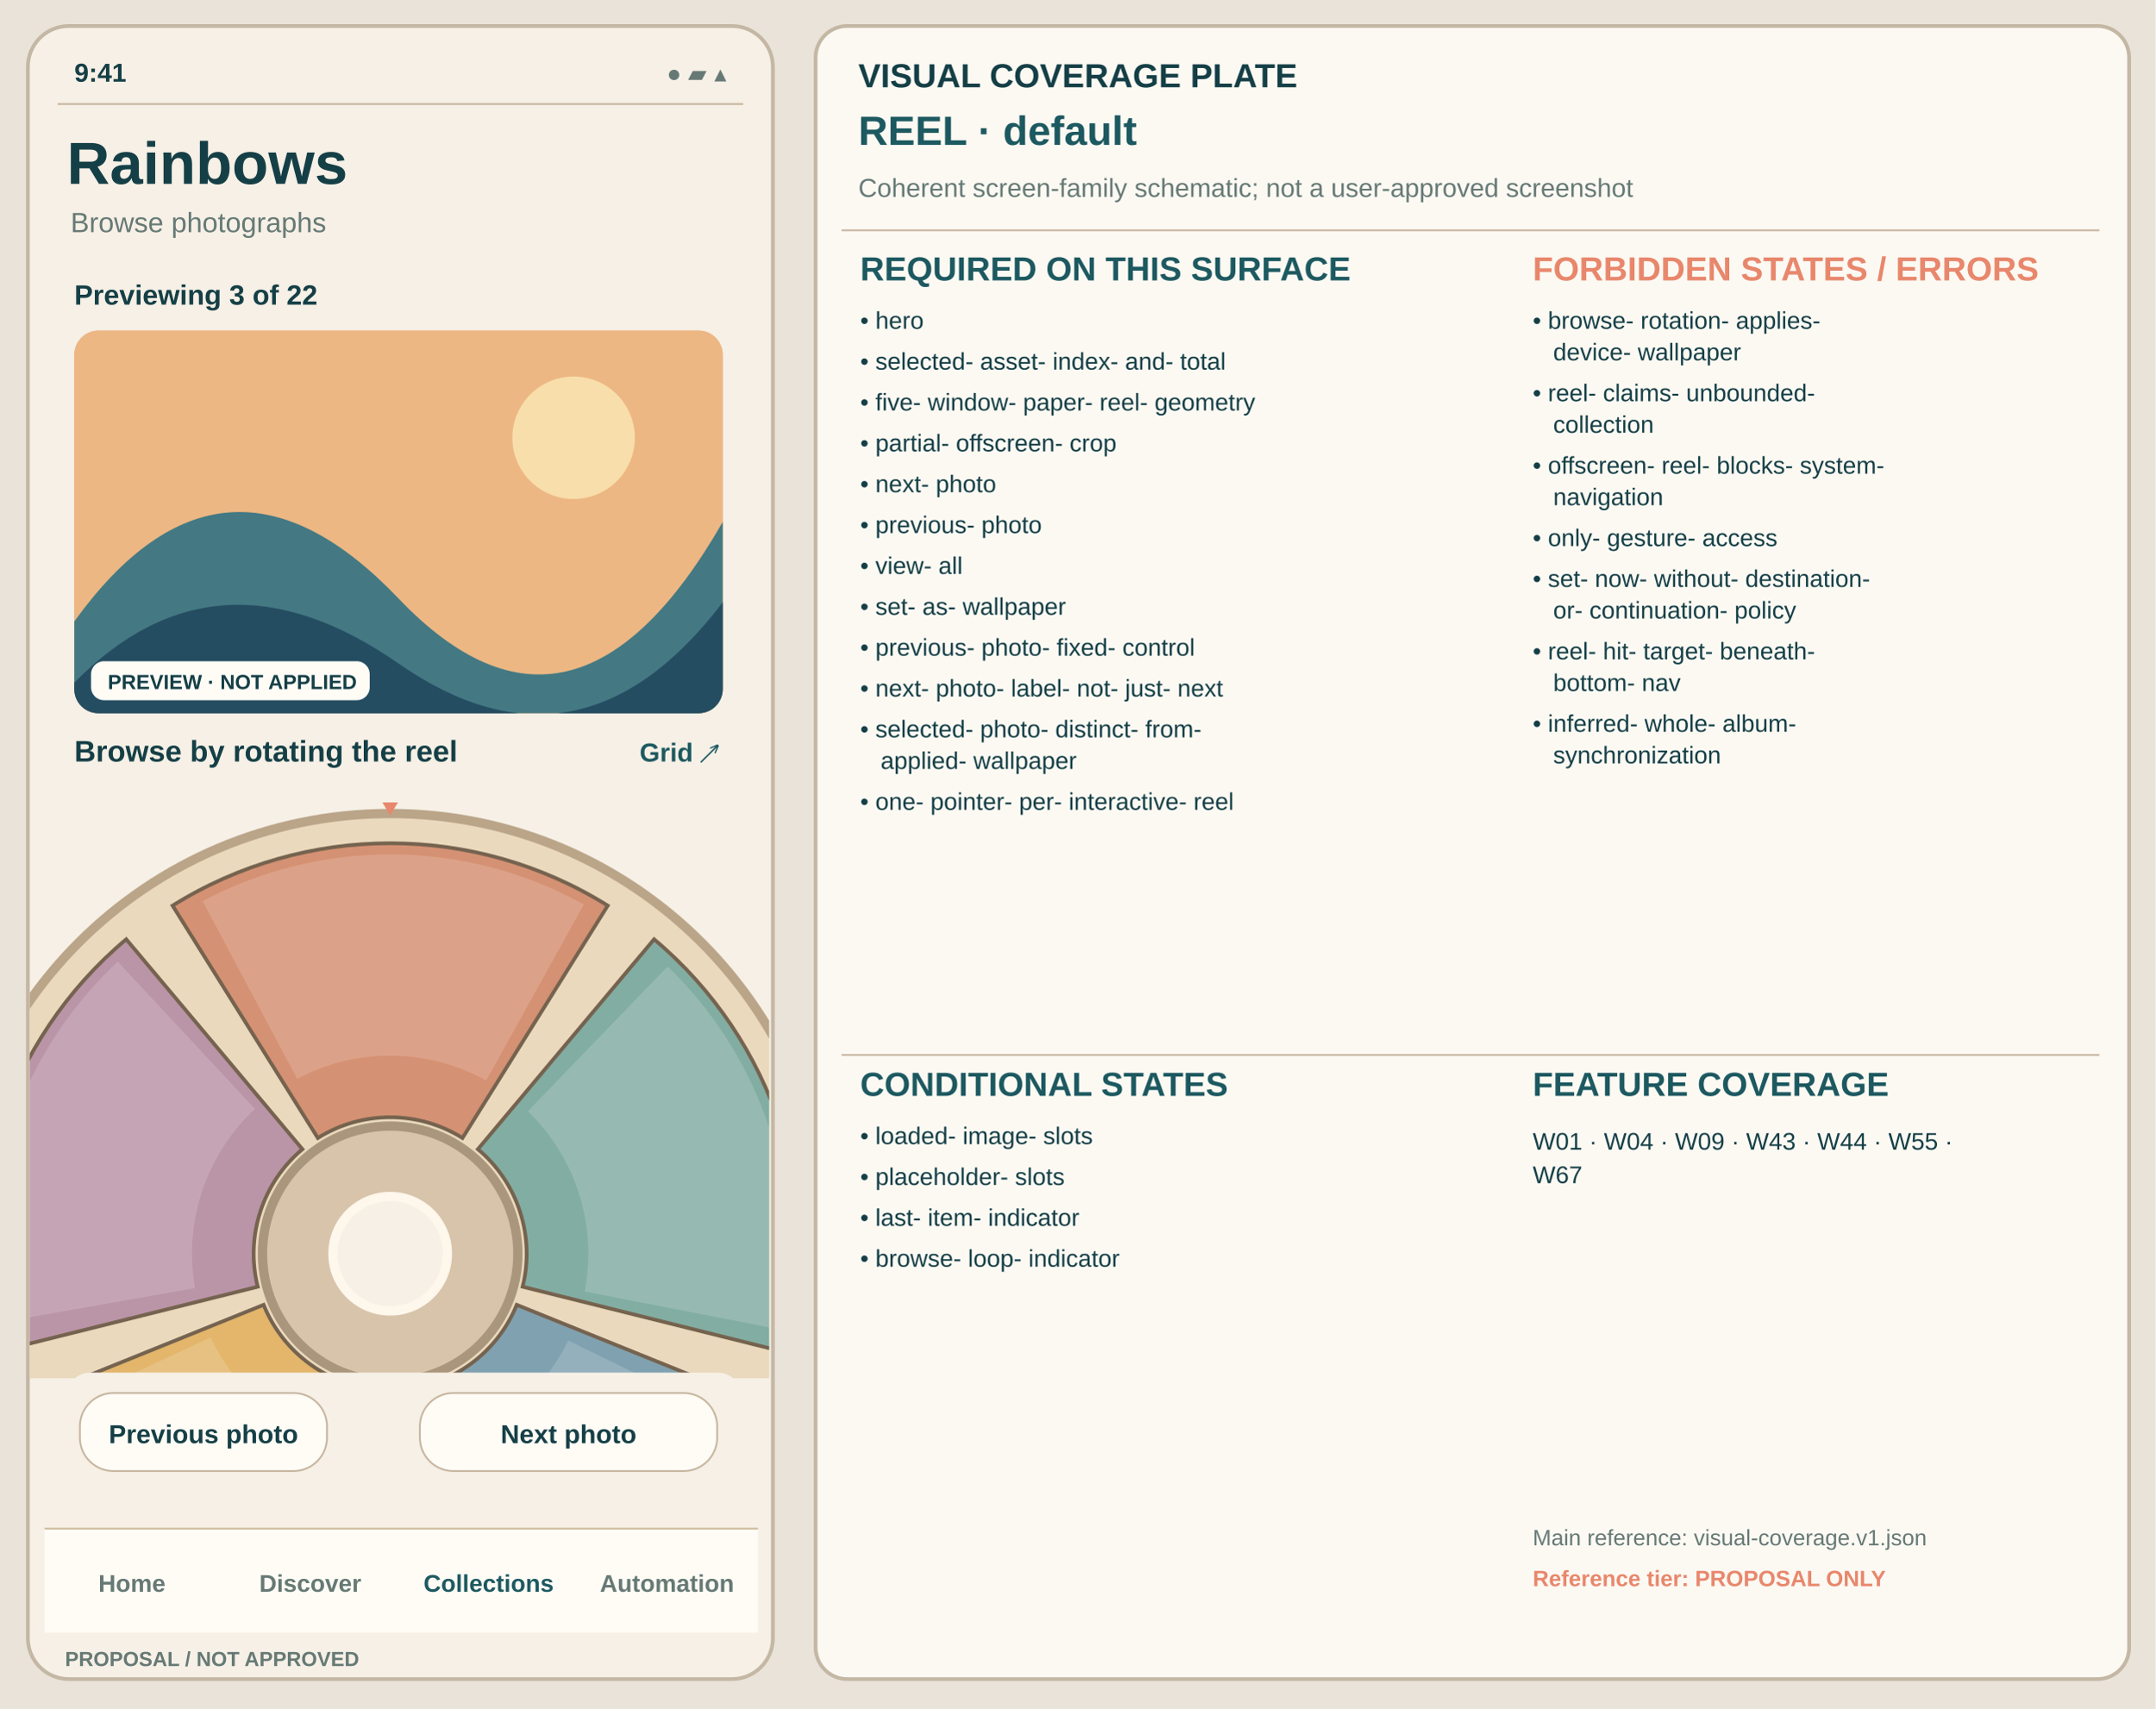
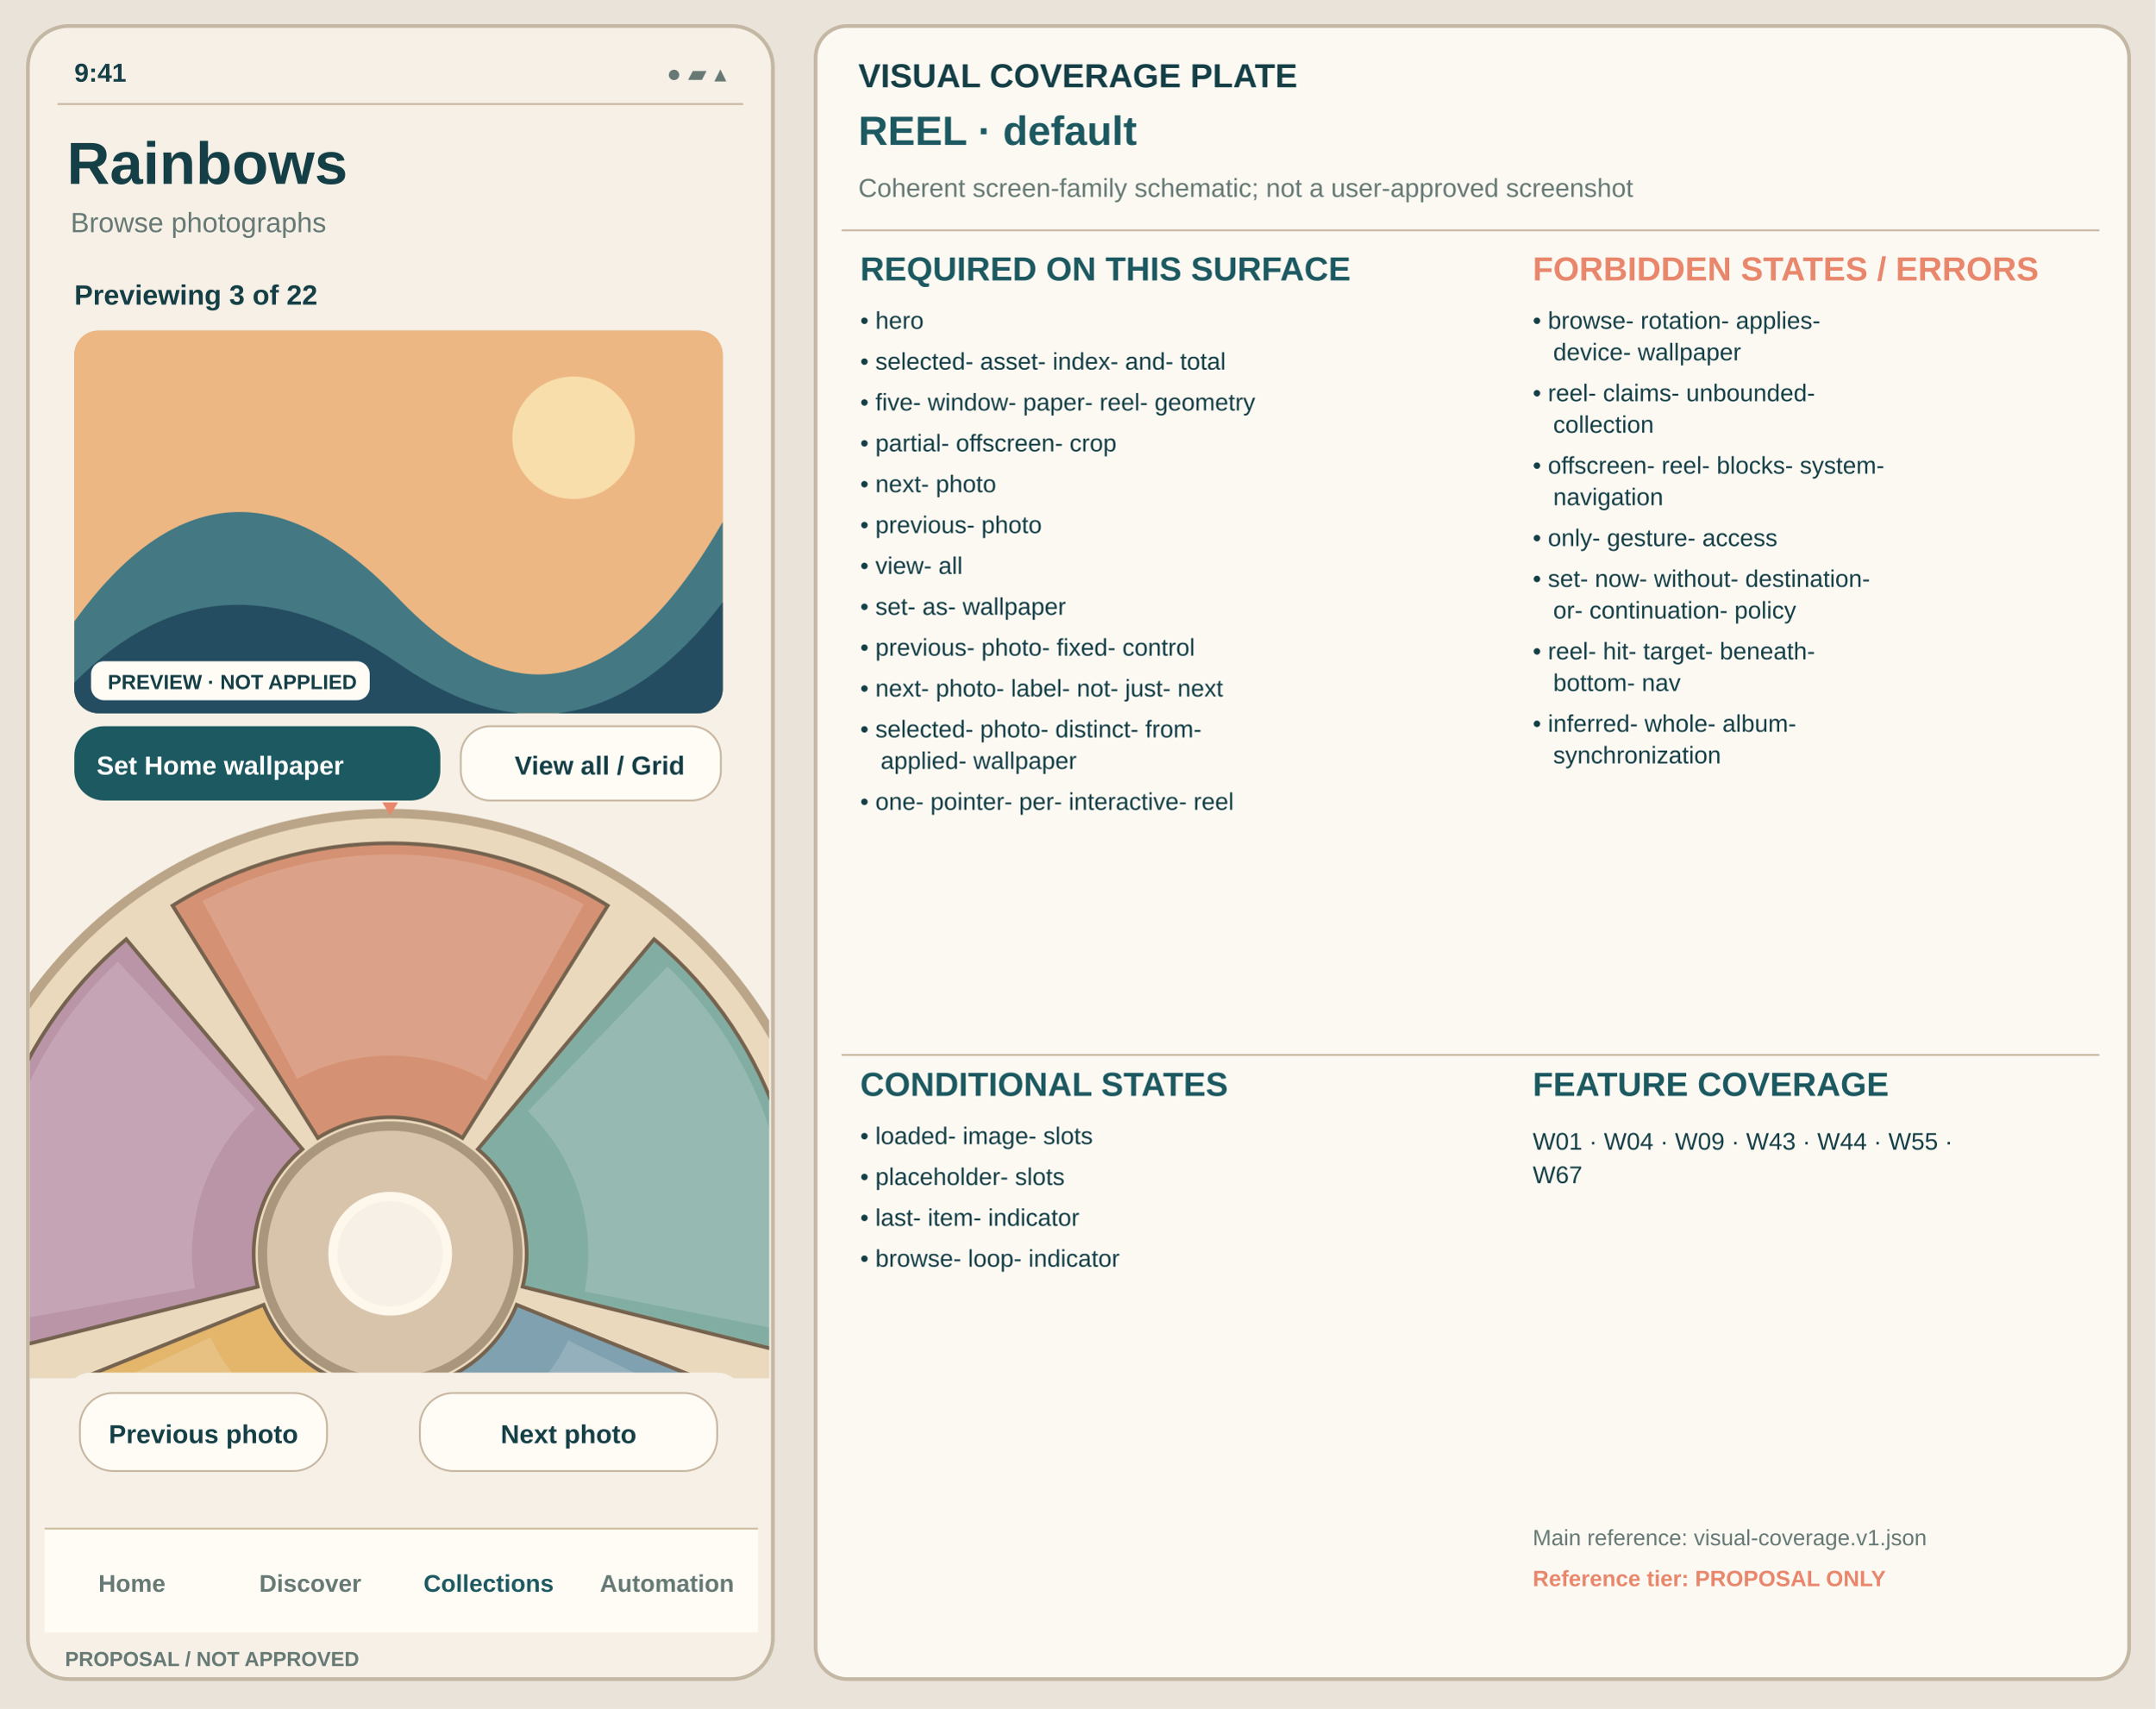
<svg xmlns="http://www.w3.org/2000/svg" width="1160" height="920" viewBox="0 0 1160 920" role="img" aria-label="Proposed Glimpse reel annotated layout, default state, not yet approved">
  <rect width="1160" height="920" fill="#E9E3D9" />
  <rect x="15" y="14" width="401" height="890" rx="22" fill="#F6F0E6" stroke="#C4B7A4" stroke-width="2" />
  <text x="40" y="44" fill="#153F46" font-family="Arial,Helvetica,sans-serif" font-size="14" font-weight="650" text-anchor="start">9:41</text>
  <text x="391" y="44" fill="#667975" font-family="Arial,Helvetica,sans-serif" font-size="13" font-weight="400" text-anchor="end">● ▰ ▴</text>
  <path d="M31 56 L400 56" stroke="#C8B7A1" stroke-width="1" fill="none" />
  <text x="36" y="99" fill="#153F46" font-family="Arial,Helvetica,sans-serif" font-size="32" font-weight="700" text-anchor="start">Rainbows</text>
  <text x="38" y="125" fill="#667975" font-family="Arial,Helvetica,sans-serif" font-size="15" font-weight="400" text-anchor="start">Browse photographs</text>
  <text x="40" y="164" fill="#153F46" font-family="Arial,Helvetica,sans-serif" font-size="15" font-weight="600" text-anchor="start">Previewing 3 of 22</text>
  <rect x="40" y="178" width="349" height="206" rx="13" fill="#DFB087" stroke="none" stroke-width="1" />
  <clipPath id="photo-40-178">
    <rect x="40" y="178" width="349" height="206" rx="13" />
  </clipPath>
  <g clip-path="url(#photo-40-178)">
    <rect x="40" y="178" width="349" height="206" fill="#EDB783" />
    <circle cx="308.73" cy="235.68" r="32.96" fill="#F8DEAA" />
    <path d="M40 334.56 Q120.27 223.32 214.5 322.2 T389 281 L389 384 H40Z" fill="#447983" />
    <path d="M40 367.52 Q116.78 289.24 214.5 357.22 T389 324.26 L389 384 H40Z" fill="#254D62" />
  </g>
  <rect x="49" y="356" width="150" height="21" rx="7" fill="#FFFCF6" stroke="none" stroke-width="1" />
  <text x="58" y="371" fill="#153F46" font-family="Arial,Helvetica,sans-serif" font-size="11" font-weight="600" text-anchor="start">PREVIEW · NOT APPLIED</text>
-   <text x="40" y="410" fill="#153F46" font-family="Arial,Helvetica,sans-serif" font-size="16" font-weight="650" text-anchor="start">Browse by rotating the reel</text>
-   <text x="387" y="410" fill="#1D5960" font-family="Arial,Helvetica,sans-serif" font-size="14" font-weight="650" text-anchor="end">Grid ↗</text>
+   <rect x="40" y="391" width="197" height="40" rx="16" fill="#1D5960" />
+   <text x="52" y="417" fill="#FFFFFF" font-family="Arial,Helvetica,sans-serif" font-size="14" font-weight="650">Set Home wallpaper</text>
+   <rect x="248" y="391" width="140" height="40" rx="16" fill="#FFFCF6" stroke="#C8B7A1" />
+   <text x="277" y="417" fill="#153F46" font-family="Arial,Helvetica,sans-serif" font-size="14" font-weight="650">View all / Grid</text>
  <clipPath id="discclip">
    <rect x="16" y="432" width="398" height="310" />
  </clipPath>
  <g clip-path="url(#discclip)">
    <circle cx="210" cy="680" r="240" fill="#9F907C" opacity=".2" />
    <circle cx="210" cy="675" r="237" fill="#EAD9BD" stroke="#BBA589" stroke-width="5" />
    <path d="M92.89,487.58 A221 221 0 0 1 327.11,487.58 L248.93,612.69 A73.47 73.47 0 0 0 171.07,612.69Z" fill="#D59173" stroke="#75634F" stroke-width="2" />
    <path d="M109.06,485.17 A215 215 0 0 1 314.23,486.96 L261.7,581.72 A106.65 106.65 0 0 0 159.93,580.83Z" fill="white" opacity=".16" />
    <path d="M352.06,505.7 A221 221 0 0 1 424.44,728.46 L281.29,692.77 A73.47 73.47 0 0 0 257.23,618.72Z" fill="#82ADA2" stroke="#75634F" stroke-width="2" />
    <path d="M359.35,520.34 A215 215 0 0 1 421.05,716.02 L314.69,695.35 A106.65 106.65 0 0 0 284.09,598.28Z" fill="white" opacity=".16" />
    <path d="M414.91,757.79 A221 221 0 0 1 225.42,895.46 L215.13,748.29 A73.47 73.47 0 0 0 278.12,702.52Z" fill="#80A1B0" stroke="#75634F" stroke-width="2" />
    <path d="M403.24,769.25 A215 215 0 0 1 236.2,888.4 L223,780.86 A106.65 106.65 0 0 0 305.86,721.75Z" fill="white" opacity=".16" />
    <path d="M194.58,895.46 A221 221 0 0 1 5.09,757.79 L141.88,702.52 A73.47 73.47 0 0 0 204.87,748.29Z" fill="#E3B66B" stroke="#75634F" stroke-width="2" />
    <path d="M180.08,887.91 A215 215 0 0 1 15.14,765.86 L113.34,720.07 A106.65 106.65 0 0 0 195.16,780.61Z" fill="white" opacity=".16" />
    <path d="M-4.44,728.46 A221 221 0 0 1 67.94,505.7 L162.77,618.72 A73.47 73.47 0 0 0 138.71,692.77Z" fill="#BA94A7" stroke="#75634F" stroke-width="2" />
    <path d="M-1.73,712.33 A215 215 0 0 1 63.37,517.76 L137.26,597 A106.65 106.65 0 0 0 104.97,693.52Z" fill="white" opacity=".16" />
    <circle cx="210" cy="675" r="68.73" fill="#D8C4AB" stroke="#A9967C" stroke-width="5" />
    <circle cx="210" cy="675" r="30.81" fill="#F6F0E6" stroke="#FDF7EC" stroke-width="5" />
    <path d="M198 419L222 419L210 439Z" fill="#E8876C" />
  </g>
  <rect x="35" y="739" width="365" height="66" rx="14" fill="#F6F0E6" stroke="none" stroke-width="1" />
  <rect x="43" y="750" width="133" height="42" rx="18" fill="#FFFCF6" stroke="#C8B7A1" stroke-width="1" />
  <text x="109.5" y="777" fill="#153F46" font-family="Arial,Helvetica,sans-serif" font-size="14" font-weight="650" text-anchor="middle">Previous photo</text>
  <rect x="226" y="750" width="160" height="42" rx="18" fill="#FFFCF6" stroke="#C8B7A1" stroke-width="1" />
  <text x="306" y="777" fill="#153F46" font-family="Arial,Helvetica,sans-serif" font-size="14" font-weight="650" text-anchor="middle">Next photo</text>
  <rect x="24" y="823" width="384" height="56" rx="0" fill="#FFFCF6" stroke="none" stroke-width="1" />
  <path d="M24 823 L408 823" stroke="#CEBC9F" stroke-width="1" fill="none" />
  <text x="71" y="857" fill="#667975" font-family="Arial,Helvetica,sans-serif" font-size="13" font-weight="600" text-anchor="middle">Home</text>
  <text x="167" y="857" fill="#667975" font-family="Arial,Helvetica,sans-serif" font-size="13" font-weight="600" text-anchor="middle">Discover</text>
  <text x="263" y="857" fill="#1D5960" font-family="Arial,Helvetica,sans-serif" font-size="13" font-weight="600" text-anchor="middle">Collections</text>
  <text x="359" y="857" fill="#667975" font-family="Arial,Helvetica,sans-serif" font-size="13" font-weight="600" text-anchor="middle">Automation</text>
  <text x="35" y="897" fill="#667975" font-family="Arial,Helvetica,sans-serif" font-size="11" font-weight="650" text-anchor="start">PROPOSAL / NOT APPROVED</text>
  <rect x="439" y="14" width="707" height="890" rx="17" fill="#FCF9F3" stroke="#C4B7A4" stroke-width="2" />
  <text x="462" y="47" fill="#153F46" font-family="Arial,Helvetica,sans-serif" font-size="18" font-weight="700" text-anchor="start">VISUAL COVERAGE PLATE</text>
  <text x="462" y="78" fill="#1D5960" font-family="Arial,Helvetica,sans-serif" font-size="22" font-weight="700" text-anchor="start">REEL · default</text>
  <text x="462" y="106" fill="#667975" font-family="Arial,Helvetica,sans-serif" font-size="14" font-weight="400" text-anchor="start">Coherent screen-family schematic; not a user-approved screenshot</text>
  <path d="M453 124 L1130 124" stroke="#C8B7A1" stroke-width="1" fill="none" />
  <text x="463" y="151" fill="#1D5960" font-family="Arial,Helvetica,sans-serif" font-size="18" font-weight="700" text-anchor="start">REQUIRED ON THIS SURFACE</text>
  <text x="463" y="177" fill="#153F46" font-family="Arial,Helvetica,sans-serif" font-size="13" font-weight="400" text-anchor="start">• hero</text>
  <text x="463" y="199" fill="#153F46" font-family="Arial,Helvetica,sans-serif" font-size="13" font-weight="400" text-anchor="start">• selected- asset- index- and- total</text>
  <text x="463" y="221" fill="#153F46" font-family="Arial,Helvetica,sans-serif" font-size="13" font-weight="400" text-anchor="start">• five- window- paper- reel- geometry</text>
  <text x="463" y="243" fill="#153F46" font-family="Arial,Helvetica,sans-serif" font-size="13" font-weight="400" text-anchor="start">• partial- offscreen- crop</text>
  <text x="463" y="265" fill="#153F46" font-family="Arial,Helvetica,sans-serif" font-size="13" font-weight="400" text-anchor="start">• next- photo</text>
  <text x="463" y="287" fill="#153F46" font-family="Arial,Helvetica,sans-serif" font-size="13" font-weight="400" text-anchor="start">• previous- photo</text>
  <text x="463" y="309" fill="#153F46" font-family="Arial,Helvetica,sans-serif" font-size="13" font-weight="400" text-anchor="start">• view- all</text>
  <text x="463" y="331" fill="#153F46" font-family="Arial,Helvetica,sans-serif" font-size="13" font-weight="400" text-anchor="start">• set- as- wallpaper</text>
  <text x="463" y="353" fill="#153F46" font-family="Arial,Helvetica,sans-serif" font-size="13" font-weight="400" text-anchor="start">• previous- photo- fixed- control</text>
  <text x="463" y="375" fill="#153F46" font-family="Arial,Helvetica,sans-serif" font-size="13" font-weight="400" text-anchor="start">• next- photo- label- not- just- next</text>
  <text x="463" y="397" fill="#153F46" font-family="Arial,Helvetica,sans-serif" font-size="13" font-weight="400" text-anchor="start">• selected- photo- distinct- from-</text>
  <text x="474" y="414" fill="#153F46" font-family="Arial,Helvetica,sans-serif" font-size="13" font-weight="400" text-anchor="start">applied- wallpaper</text>
  <text x="463" y="436" fill="#153F46" font-family="Arial,Helvetica,sans-serif" font-size="13" font-weight="400" text-anchor="start">• one- pointer- per- interactive- reel</text>
  <text x="825" y="151" fill="#E8876C" font-family="Arial,Helvetica,sans-serif" font-size="18" font-weight="700" text-anchor="start">FORBIDDEN STATES / ERRORS</text>
  <text x="825" y="177" fill="#153F46" font-family="Arial,Helvetica,sans-serif" font-size="13" font-weight="400" text-anchor="start">• browse- rotation- applies-</text>
  <text x="836" y="194" fill="#153F46" font-family="Arial,Helvetica,sans-serif" font-size="13" font-weight="400" text-anchor="start">device- wallpaper</text>
  <text x="825" y="216" fill="#153F46" font-family="Arial,Helvetica,sans-serif" font-size="13" font-weight="400" text-anchor="start">• reel- claims- unbounded-</text>
  <text x="836" y="233" fill="#153F46" font-family="Arial,Helvetica,sans-serif" font-size="13" font-weight="400" text-anchor="start">collection</text>
  <text x="825" y="255" fill="#153F46" font-family="Arial,Helvetica,sans-serif" font-size="13" font-weight="400" text-anchor="start">• offscreen- reel- blocks- system-</text>
  <text x="836" y="272" fill="#153F46" font-family="Arial,Helvetica,sans-serif" font-size="13" font-weight="400" text-anchor="start">navigation</text>
  <text x="825" y="294" fill="#153F46" font-family="Arial,Helvetica,sans-serif" font-size="13" font-weight="400" text-anchor="start">• only- gesture- access</text>
  <text x="825" y="316" fill="#153F46" font-family="Arial,Helvetica,sans-serif" font-size="13" font-weight="400" text-anchor="start">• set- now- without- destination-</text>
  <text x="836" y="333" fill="#153F46" font-family="Arial,Helvetica,sans-serif" font-size="13" font-weight="400" text-anchor="start">or- continuation- policy</text>
  <text x="825" y="355" fill="#153F46" font-family="Arial,Helvetica,sans-serif" font-size="13" font-weight="400" text-anchor="start">• reel- hit- target- beneath-</text>
  <text x="836" y="372" fill="#153F46" font-family="Arial,Helvetica,sans-serif" font-size="13" font-weight="400" text-anchor="start">bottom- nav</text>
  <text x="825" y="394" fill="#153F46" font-family="Arial,Helvetica,sans-serif" font-size="13" font-weight="400" text-anchor="start">• inferred- whole- album-</text>
  <text x="836" y="411" fill="#153F46" font-family="Arial,Helvetica,sans-serif" font-size="13" font-weight="400" text-anchor="start">synchronization</text>
  <path d="M453 568 L1130 568" stroke="#C8B7A1" stroke-width="1" fill="none" />
  <text x="463" y="590" fill="#1D5960" font-family="Arial,Helvetica,sans-serif" font-size="18" font-weight="700" text-anchor="start">CONDITIONAL STATES</text>
  <text x="463" y="616" fill="#153F46" font-family="Arial,Helvetica,sans-serif" font-size="13" font-weight="400" text-anchor="start">• loaded- image- slots</text>
  <text x="463" y="638" fill="#153F46" font-family="Arial,Helvetica,sans-serif" font-size="13" font-weight="400" text-anchor="start">• placeholder- slots</text>
  <text x="463" y="660" fill="#153F46" font-family="Arial,Helvetica,sans-serif" font-size="13" font-weight="400" text-anchor="start">• last- item- indicator</text>
  <text x="463" y="682" fill="#153F46" font-family="Arial,Helvetica,sans-serif" font-size="13" font-weight="400" text-anchor="start">• browse- loop- indicator</text>
  <text x="825" y="590" fill="#1D5960" font-family="Arial,Helvetica,sans-serif" font-size="18" font-weight="700" text-anchor="start">FEATURE COVERAGE</text>
  <text x="825" y="619" fill="#153F46" font-family="Arial,Helvetica,sans-serif" font-size="13" font-weight="400" text-anchor="start">W01 · W04 · W09 · W43 · W44 · W55 ·</text>
  <text x="825" y="637" fill="#153F46" font-family="Arial,Helvetica,sans-serif" font-size="13" font-weight="400" text-anchor="start">W67</text>
  <text x="825" y="832" fill="#667975" font-family="Arial,Helvetica,sans-serif" font-size="12" font-weight="400" text-anchor="start">Main reference: visual-coverage.v1.json</text>
  <text x="825" y="854" fill="#E8876C" font-family="Arial,Helvetica,sans-serif" font-size="12" font-weight="700" text-anchor="start">Reference tier: PROPOSAL ONLY</text>
</svg>
